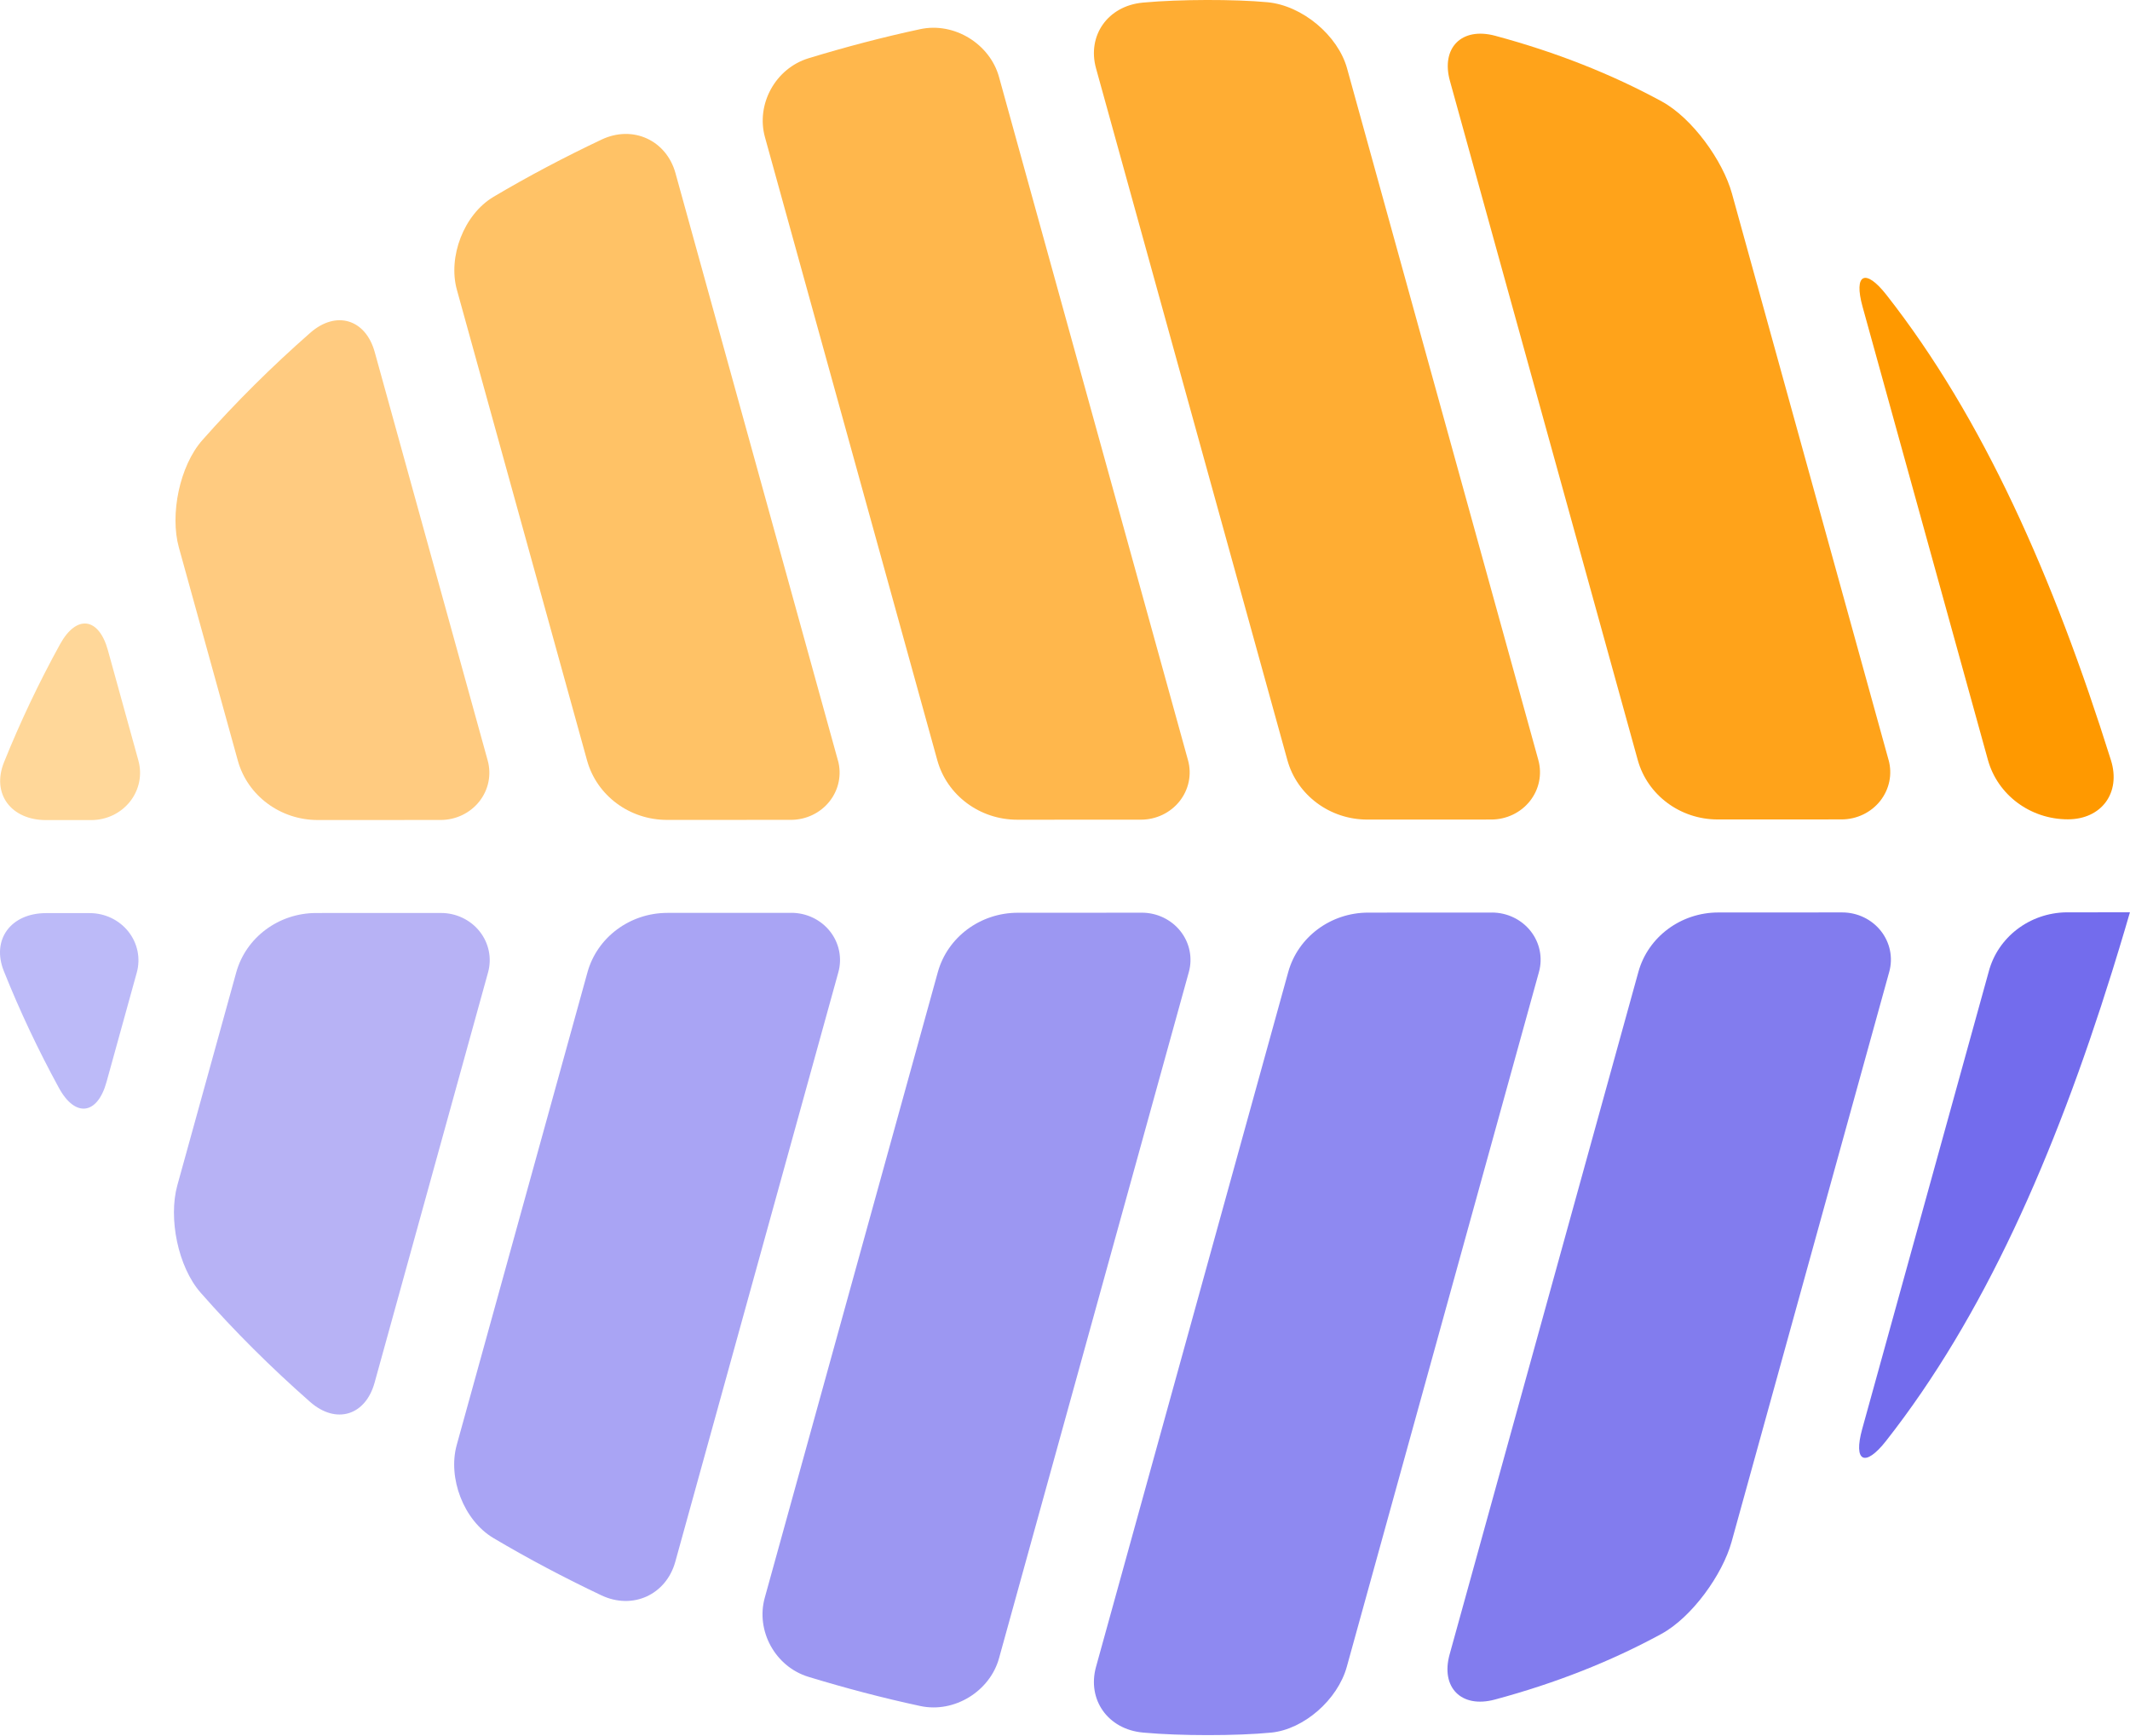
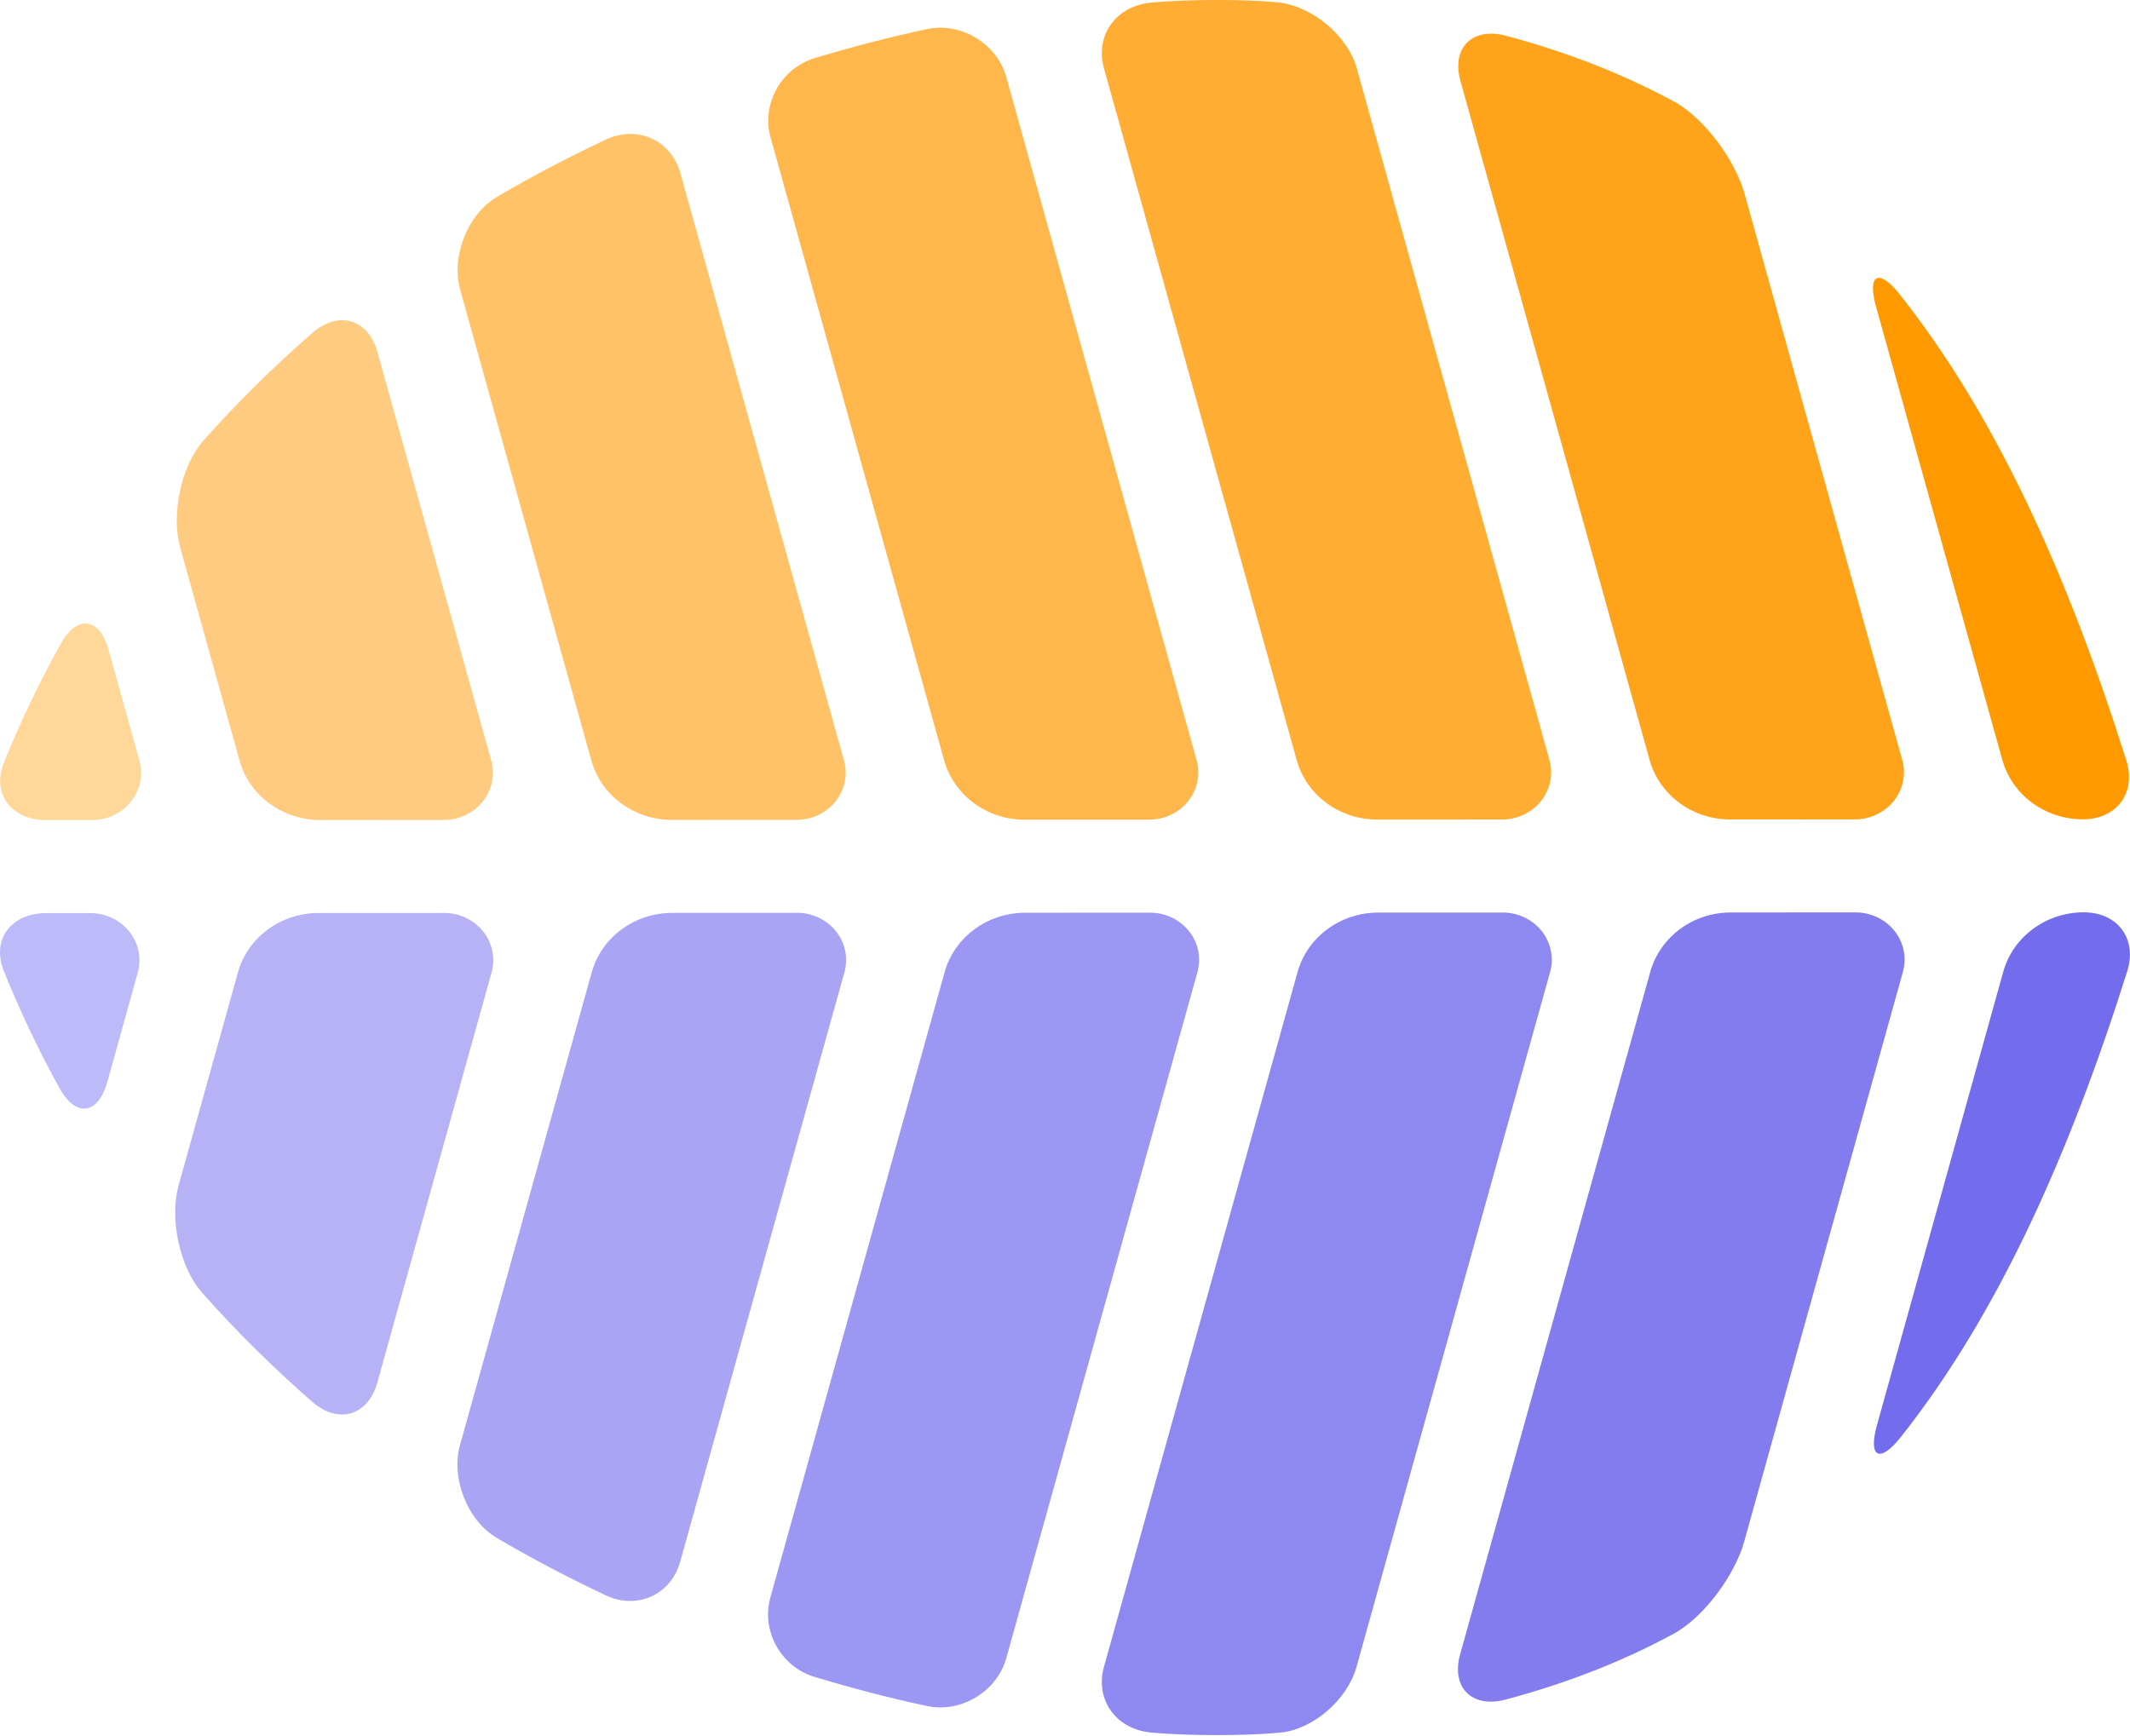
<svg xmlns="http://www.w3.org/2000/svg" width="14.288mm" height="11.642mm" viewBox="0 0 14.288 11.642" version="1.1" id="svg5">
  <defs id="defs2" />
-   <g id="layer1" transform="translate(-42.97019,-230.4821)">
-     <g id="g302-3" transform="matrix(0,-0.1560148,0.1610125,0,31.92862,226.4953)">
-       <path style="color:#000000;fill:#bcbaf8;fill-opacity:1;stroke-linecap:round;-inkscape-stroke:none" d="m -64.822,72.314 -5.12e-4,-1.818 c -4.11e-4,-1.461 -1.131,-2.288 -2.494,-1.76 -1.725,0.668 -3.398,1.435 -5.021,2.293 -1.292,0.683 -1.16,1.606 0.251,1.984 l 4.709,1.262 a 2.03,2.03 142.491 0 0 2.555,-1.961 z" id="path35475-6" />
-       <path style="color:#000000;fill:#ffd799;fill-opacity:1;stroke-linecap:round;-inkscape-stroke:none" d="m -58.266,74.343 4.752,-1.273 c 1.411,-0.378 1.545,-1.305 0.256,-1.992 -1.639,-0.874 -3.331,-1.654 -5.074,-2.334 -1.361,-0.531 -2.491,0.294 -2.49,1.755 l 5.14e-4,1.882 a 2.031,2.031 37.493 0 0 2.556,1.961 z" id="path35472-9" />
-       <path style="color:#000000;fill:#ffcb80;fill-opacity:1;stroke-linecap:round;-inkscape-stroke:none" d="m -58.26,88.894 17.566,-4.707 c 1.411,-0.378 1.808,-1.605 0.826,-2.687 -1.448,-1.597 -2.985,-3.1 -4.614,-4.494 -1.11,-0.95 -3.201,-1.357 -4.612,-0.979 l -9.17,2.457 a 3.447,3.447 127.49 0 0 -2.555,3.331 l 0.002,5.118 a 2.031,2.031 37.49 0 0 2.557,1.961 z" id="path35469-9" />
-       <path style="color:#000000;fill:#b7b2f5;fill-opacity:1;stroke-linecap:round;-inkscape-stroke:none" d="m -64.816,86.949 -0.002,-5.201 a 3.45,3.45 52.491 0 0 -2.557,-3.331 l -9.156,-2.454 c -1.411,-0.378 -3.504,0.026 -4.617,0.973 -1.659,1.412 -3.222,2.937 -4.695,4.559 -0.982,1.082 -0.586,2.308 0.825,2.686 l 17.646,4.728 a 2.029,2.029 142.489 0 0 2.555,-1.961 z" id="path35466-4" />
-       <path style="color:#000000;fill:#ffc266;fill-opacity:1;stroke-linecap:round;-inkscape-stroke:none" d="m -58.254,103.484 25.254,-6.767 c 1.411,-0.378 2.084,-1.772 1.441,-3.084 -0.754,-1.541 -1.569,-3.042 -2.456,-4.491 -0.763,-1.246 -2.588,-1.91 -4,-1.532 l -20.244,5.424 a 3.447,3.447 127.49 0 0 -2.555,3.331 l 0.002,5.16 a 2.031,2.031 37.489 0 0 2.557,1.961 z" id="path35463-8" />
-       <path style="color:#000000;fill:#a9a4f4;fill-opacity:1;stroke-linecap:round;-inkscape-stroke:none" d="m -64.811,101.542 -0.002,-5.161 a 3.449,3.449 52.489 0 0 -2.557,-3.331 l -20.328,-5.447 c -1.411,-0.378 -3.238,0.285 -4.001,1.531 -0.888,1.449 -1.704,2.95 -2.46,4.491 -0.643,1.312 0.028,2.705 1.44,3.084 l 25.354,6.794 a 2.029,2.029 142.49 0 0 2.555,-1.961 z" id="path35460-3" />
-       <path style="color:#000000;fill:#ffb74c;fill-opacity:1;stroke-linecap:round;-inkscape-stroke:none" d="m -58.248,118.07 29.387,-7.875 c 1.411,-0.378 2.369,-1.856 2.053,-3.282 -0.349,-1.576 -0.771,-3.122 -1.249,-4.645 -0.437,-1.394 -1.986,-2.202 -3.397,-1.823 l -26.797,7.181 a 3.447,3.447 127.488 0 0 -2.555,3.331 l 0.002,5.152 a 2.031,2.031 37.489 0 0 2.557,1.961 z" id="path35457-7" />
-       <path style="color:#000000;fill:#9c97f2;fill-opacity:1;stroke-linecap:round;-inkscape-stroke:none" d="m -64.805,116.142 -0.002,-5.165 a 3.45,3.45 52.49 0 0 -2.557,-3.331 l -26.904,-7.21 c -1.411,-0.378 -2.961,0.429 -3.399,1.823 -0.48,1.526 -0.904,3.076 -1.254,4.655 -0.317,1.426 0.64,2.904 2.052,3.282 l 29.51,7.908 a 2.029,2.029 142.49 0 0 2.555,-1.961 z" id="path35454-0" />
-       <path style="color:#000000;fill:#ffad33;fill-opacity:1;stroke-linecap:round;-inkscape-stroke:none" d="m -58.242,132.666 29.748,-7.97 c 1.411,-0.378 2.703,-1.86 2.844,-3.315 0.133,-1.371 0.127,-3.678 -0.011,-5.132 -0.002,-0.022 -0.004,-0.044 -0.006,-0.066 -0.14,-1.453 -1.415,-2.323 -2.826,-1.945 l -29.752,7.972 a 3.447,3.447 127.489 0 0 -2.555,3.331 l 0.002,5.163 a 2.031,2.031 37.49 0 0 2.557,1.961 z" id="path35451-4" />
-       <path style="color:#000000;fill:#8e89f1;fill-opacity:1;stroke-linecap:round;-inkscape-stroke:none" d="m -64.799,130.73 -0.002,-5.154 a 3.45,3.45 52.49 0 0 -2.557,-3.331 l -29.877,-8.007 c -1.411,-0.378 -2.687,0.492 -2.827,1.947 -0.002,0.022 -0.004,0.045 -0.006,0.068 -0.138,1.453 -0.143,3.826 0.003,5.279 0.137,1.364 1.416,2.773 2.827,3.152 l 29.885,8.007 a 2.029,2.029 142.489 0 0 2.555,-1.961 z" id="path35448-2" />
-       <path style="color:#000000;fill:#ffa31a;fill-opacity:1;stroke-linecap:round;-inkscape-stroke:none" d="m -58.236,147.256 24.359,-6.525 c 1.411,-0.378 3.246,-1.652 3.961,-2.925 1.174,-2.088 2.116,-4.393 2.823,-6.937 0.391,-1.408 -0.527,-2.266 -1.938,-1.888 l -29.209,7.826 a 3.447,3.447 127.49 0 0 -2.555,3.331 l 0.002,5.158 a 2.031,2.031 37.491 0 0 2.557,1.961 z" id="path35445-9" />
-       <path style="color:#000000;fill:#827cee;fill-opacity:1;stroke-linecap:round;-inkscape-stroke:none" d="m -64.793,145.324 -0.002,-5.16 a 3.449,3.449 52.489 0 0 -2.557,-3.331 l -29.352,-7.865 c -1.411,-0.378 -2.33,0.48 -1.939,1.888 0.706,2.544 1.648,4.847 2.822,6.935 0.716,1.273 2.549,2.547 3.961,2.925 l 24.512,6.568 a 2.029,2.029 142.489 0 0 2.555,-1.961 z" id="path35442-0" />
-       <path style="color:#000000;fill:#ff9900;fill-opacity:1;stroke-linecap:round;-inkscape-stroke:none" d="m -58.249,156.521 c 7.901,-2.4 14.732,-5.339 20.014,-9.354 1.163,-0.884 0.9,-1.372 -0.511,-0.994 l -19.488,5.222 a 3.447,3.447 127.489 0 0 -2.555,3.331 c 5.28e-4,1.402 1.142,2.219 2.54,1.795 z" id="path35439-8" />
-       <path style="color:#000000;fill:#736ced;fill-opacity:1;stroke-linecap:round;-inkscape-stroke:none" d="m -64.789,154.665 a 3.39,3.39 51.709 0 0 -2.557,-3.238 l -19.66,-5.269 c -1.411,-0.378 -1.675,0.11 -0.512,0.995 5.319,4.049 12.212,7.006 20.19,9.418 1.399,0.423 2.54,0.74 2.54,0.74 z" id="path35436-6" />
+   <g id="layer1" transform="translate(-62.78693,-114.1042)">
+     <g id="g3679" transform="matrix(0,-0.1560148,0.1621797,0,51.66532,110.1173)">
+       <path style="color:#000000;fill:#bcbaf8;fill-opacity:1;stroke-linecap:round;-inkscape-stroke:none" d="m -64.822,72.314 -5.12e-4,-1.818 c -4.11e-4,-1.461 -1.131,-2.288 -2.494,-1.76 -1.725,0.668 -3.398,1.435 -5.021,2.293 -1.292,0.683 -1.16,1.606 0.251,1.984 l 4.709,1.262 a 2.03,2.03 142.491 0 0 2.555,-1.961 z" id="path35475" />
+       <path style="color:#000000;fill:#ffd799;fill-opacity:1;stroke-linecap:round;-inkscape-stroke:none" d="m -58.266,74.343 4.752,-1.273 c 1.411,-0.378 1.545,-1.305 0.256,-1.992 -1.639,-0.874 -3.331,-1.654 -5.074,-2.334 -1.361,-0.531 -2.491,0.294 -2.49,1.755 l 5.14e-4,1.882 a 2.031,2.031 37.493 0 0 2.556,1.961 z" id="path35472" />
+       <path style="color:#000000;fill:#ffcb80;fill-opacity:1;stroke-linecap:round;-inkscape-stroke:none" d="m -58.26,88.894 17.566,-4.707 c 1.411,-0.378 1.808,-1.605 0.826,-2.687 -1.448,-1.597 -2.985,-3.1 -4.614,-4.494 -1.11,-0.95 -3.201,-1.357 -4.612,-0.979 l -9.17,2.457 a 3.447,3.447 127.49 0 0 -2.555,3.331 l 0.002,5.118 a 2.031,2.031 37.49 0 0 2.557,1.961 z" id="path35469" />
+       <path style="color:#000000;fill:#b7b2f5;fill-opacity:1;stroke-linecap:round;-inkscape-stroke:none" d="m -64.816,86.949 -0.002,-5.201 a 3.45,3.45 52.491 0 0 -2.557,-3.331 l -9.156,-2.454 c -1.411,-0.378 -3.504,0.026 -4.617,0.973 -1.659,1.412 -3.222,2.937 -4.695,4.559 -0.982,1.082 -0.586,2.308 0.825,2.686 l 17.646,4.728 a 2.029,2.029 142.489 0 0 2.555,-1.961 z" id="path35466" />
+       <path style="color:#000000;fill:#ffc266;fill-opacity:1;stroke-linecap:round;-inkscape-stroke:none" d="m -58.254,103.484 25.254,-6.767 c 1.411,-0.378 2.084,-1.772 1.441,-3.084 -0.754,-1.541 -1.569,-3.042 -2.456,-4.491 -0.763,-1.246 -2.588,-1.91 -4,-1.532 l -20.244,5.424 a 3.447,3.447 127.49 0 0 -2.555,3.331 l 0.002,5.16 a 2.031,2.031 37.489 0 0 2.557,1.961 z" id="path35463" />
+       <path style="color:#000000;fill:#a9a4f4;fill-opacity:1;stroke-linecap:round;-inkscape-stroke:none" d="m -64.811,101.542 -0.002,-5.161 a 3.449,3.449 52.489 0 0 -2.557,-3.331 l -20.328,-5.447 c -1.411,-0.378 -3.238,0.285 -4.001,1.531 -0.888,1.449 -1.704,2.95 -2.46,4.491 -0.643,1.312 0.028,2.705 1.44,3.084 l 25.354,6.794 a 2.029,2.029 142.49 0 0 2.555,-1.961 z" id="path35460" />
+       <path style="color:#000000;fill:#ffb74c;fill-opacity:1;stroke-linecap:round;-inkscape-stroke:none" d="m -58.248,118.07 29.387,-7.875 c 1.411,-0.378 2.369,-1.856 2.053,-3.282 -0.349,-1.576 -0.771,-3.122 -1.249,-4.645 -0.437,-1.394 -1.986,-2.202 -3.397,-1.823 l -26.797,7.181 a 3.447,3.447 127.488 0 0 -2.555,3.331 l 0.002,5.152 a 2.031,2.031 37.489 0 0 2.557,1.961 z" id="path35457" />
+       <path style="color:#000000;fill:#9c97f2;fill-opacity:1;stroke-linecap:round;-inkscape-stroke:none" d="m -64.805,116.142 -0.002,-5.165 a 3.45,3.45 52.49 0 0 -2.557,-3.331 l -26.904,-7.21 c -1.411,-0.378 -2.961,0.429 -3.399,1.823 -0.48,1.526 -0.904,3.076 -1.254,4.655 -0.317,1.426 0.64,2.904 2.052,3.282 l 29.51,7.908 a 2.029,2.029 142.49 0 0 2.555,-1.961 z" id="path35454" />
+       <path style="color:#000000;fill:#ffad33;fill-opacity:1;stroke-linecap:round;-inkscape-stroke:none" d="m -58.242,132.666 29.748,-7.97 c 1.411,-0.378 2.703,-1.86 2.844,-3.315 0.133,-1.371 0.127,-3.678 -0.011,-5.132 -0.002,-0.022 -0.004,-0.044 -0.006,-0.066 -0.14,-1.453 -1.415,-2.323 -2.826,-1.945 l -29.752,7.972 a 3.447,3.447 127.489 0 0 -2.555,3.331 l 0.002,5.163 a 2.031,2.031 37.49 0 0 2.557,1.961 z" id="path35451" />
+       <path style="color:#000000;fill:#8e89f1;fill-opacity:1;stroke-linecap:round;-inkscape-stroke:none" d="m -64.799,130.73 -0.002,-5.154 a 3.45,3.45 52.49 0 0 -2.557,-3.331 l -29.877,-8.007 c -1.411,-0.378 -2.687,0.492 -2.827,1.947 -0.002,0.022 -0.004,0.045 -0.006,0.068 -0.138,1.453 -0.143,3.826 0.003,5.279 0.137,1.364 1.416,2.773 2.827,3.152 l 29.885,8.007 a 2.029,2.029 142.489 0 0 2.555,-1.961 z" id="path35448" />
+       <path style="color:#000000;fill:#ffa31a;fill-opacity:1;stroke-linecap:round;-inkscape-stroke:none" d="m -58.236,147.256 24.359,-6.525 c 1.411,-0.378 3.246,-1.652 3.961,-2.925 1.174,-2.088 2.116,-4.393 2.823,-6.937 0.391,-1.408 -0.527,-2.266 -1.938,-1.888 l -29.209,7.826 a 3.447,3.447 127.49 0 0 -2.555,3.331 l 0.002,5.158 a 2.031,2.031 37.491 0 0 2.557,1.961 z" id="path35445" />
+       <path style="color:#000000;fill:#827cee;fill-opacity:1;stroke-linecap:round;-inkscape-stroke:none" d="m -64.793,145.324 -0.002,-5.16 a 3.449,3.449 52.489 0 0 -2.557,-3.331 l -29.352,-7.865 c -1.411,-0.378 -2.33,0.48 -1.939,1.888 0.706,2.544 1.648,4.847 2.822,6.935 0.716,1.273 2.549,2.547 3.961,2.925 l 24.512,6.568 a 2.029,2.029 142.489 0 0 2.555,-1.961 z" id="path35442" />
+       <path style="color:#000000;fill:#ff9900;fill-opacity:1;stroke-linecap:round;-inkscape-stroke:none" d="m -58.249,156.521 c 7.901,-2.4 14.732,-5.339 20.014,-9.354 1.163,-0.884 0.9,-1.372 -0.511,-0.994 l -19.488,5.222 a 3.447,3.447 127.489 0 0 -2.555,3.331 c 5.28e-4,1.402 1.142,2.219 2.54,1.795 z" id="path2218" />
+       <path style="color:#000000;fill:#736ced;fill-opacity:1;stroke-linecap:round;-inkscape-stroke:none" d="m -67.329,156.56 c -7.901,-2.4 -14.732,-5.339 -20.014,-9.354 -1.163,-0.884 -0.9,-1.372 0.511,-0.994 l 19.488,5.222 a 3.447,3.447 52.511 0 1 2.555,3.331 c -5.28e-4,1.402 -1.142,2.219 -2.54,1.795 z" id="path2218-9" />
    </g>
  </g>
</svg>
